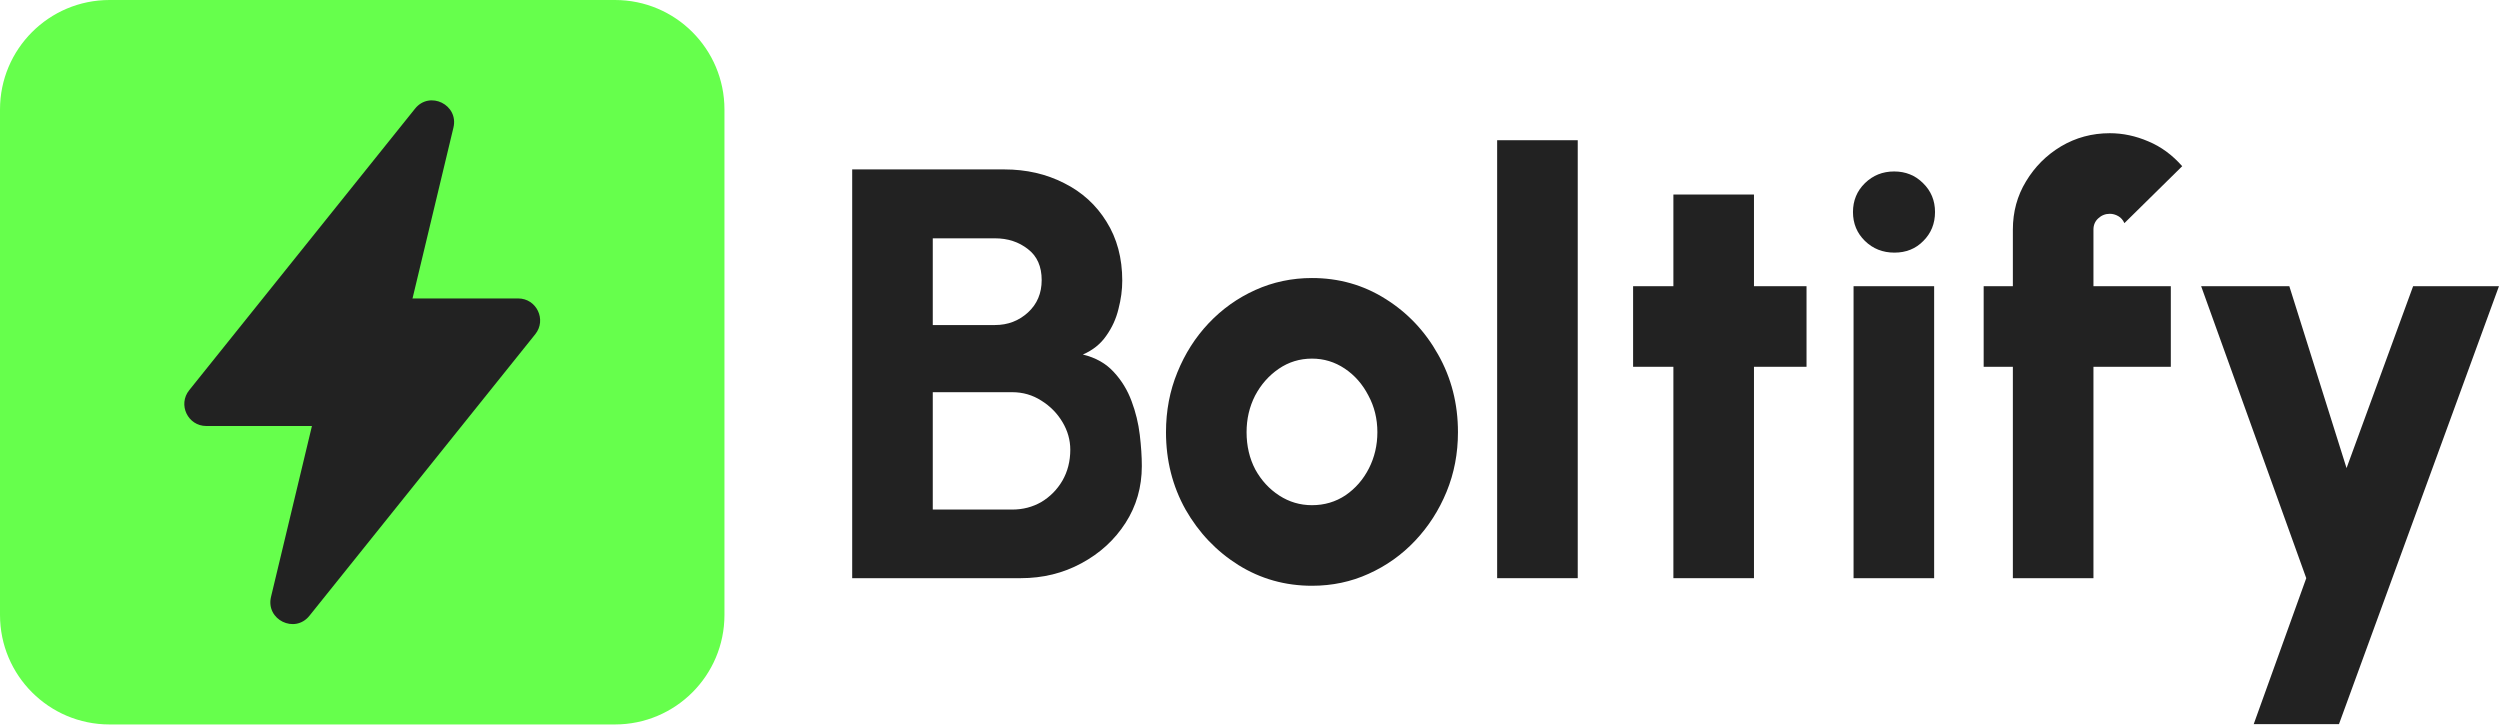
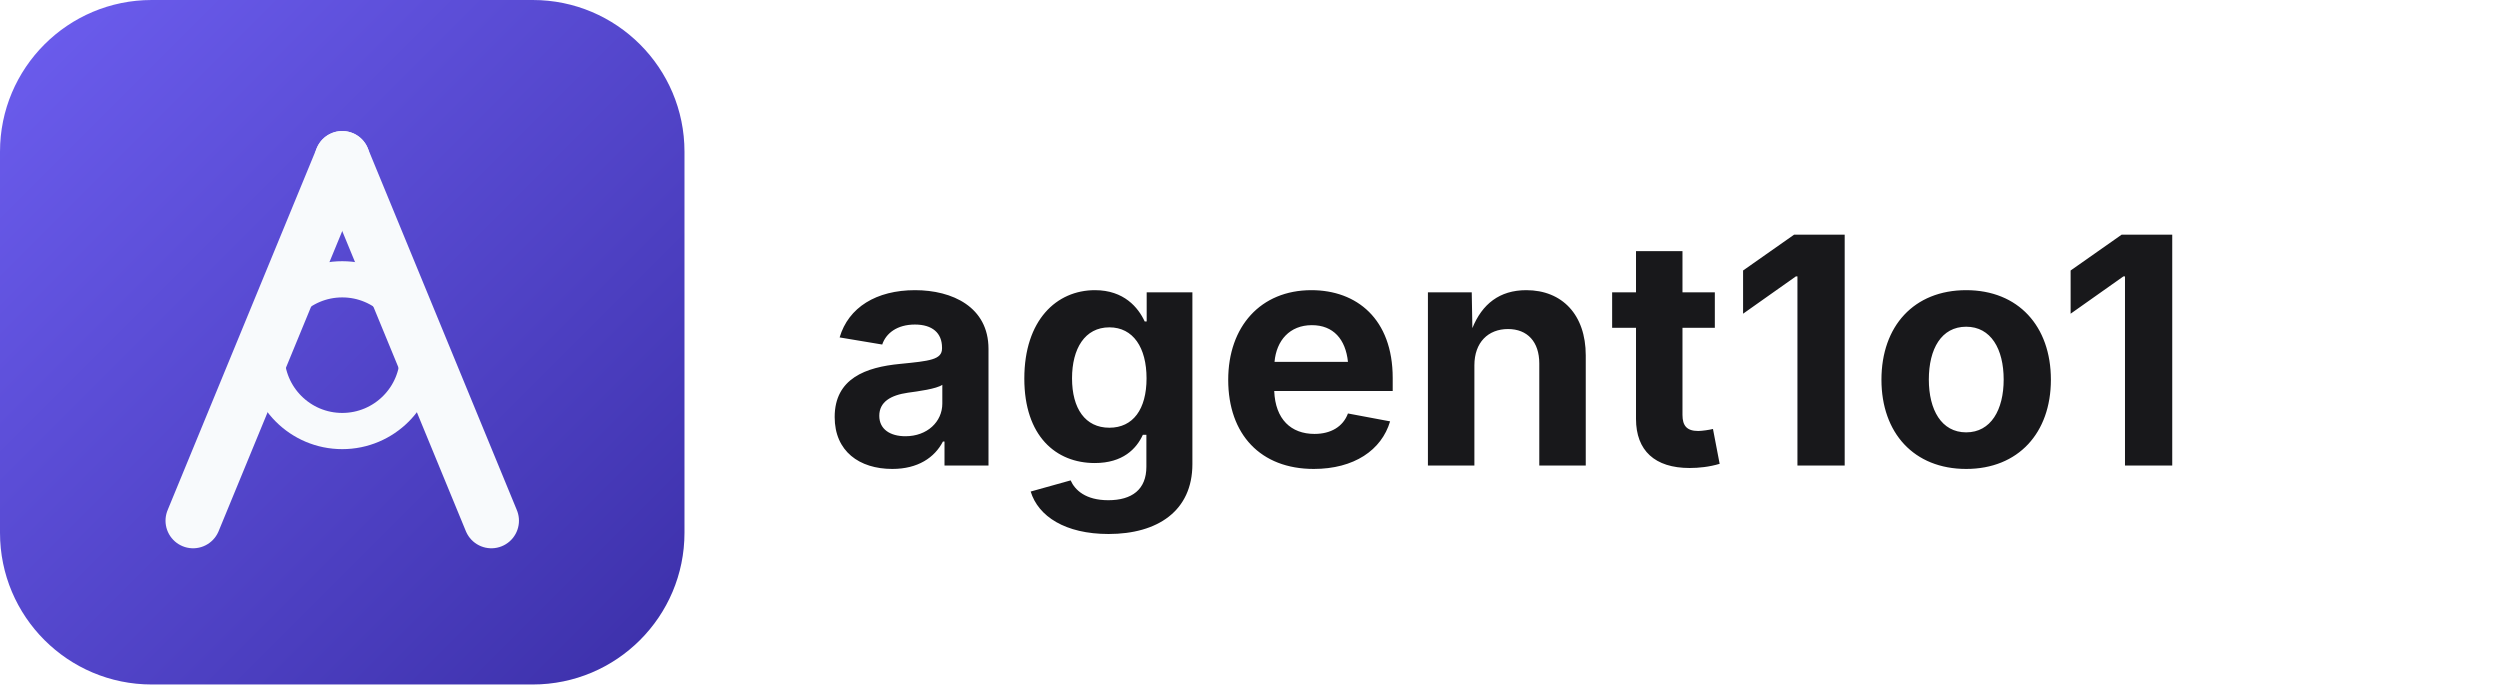
- <svg xmlns="http://www.w3.org/2000/svg" width="1370" height="397" viewBox="0 0 1370 397" fill="none">
-   <rect width="397" height="397" rx="60" fill="#66FF4C" />
-   <path d="M113.039 233.449C102.948 233.449 97.351 221.729 103.676 213.843L227.437 59.555C235.475 49.534 251.479 57.419 248.484 69.924L211.527 224.212C210.23 229.629 205.399 233.449 199.843 233.449H113.039Z" fill="#222222" />
-   <path d="M283.961 163.551C294.052 163.551 299.649 175.271 293.324 183.157L169.564 337.445C161.526 347.466 145.522 339.581 148.517 327.076L185.473 172.788C186.771 167.37 191.602 163.551 197.157 163.551H283.961Z" fill="#222222" />
-   <path d="M467 316.84V92.84H550.36C562.413 92.84 573.347 95.347 583.16 100.36C592.973 105.267 600.707 112.307 606.36 121.48C612.12 130.653 615 141.427 615 153.8C615 158.813 614.307 163.987 612.92 169.32C611.64 174.653 609.4 179.56 606.2 184.04C603.107 188.52 598.84 191.933 593.4 194.28C600.44 195.987 606.093 199.187 610.36 203.88C614.627 208.467 617.88 213.8 620.12 219.88C622.36 225.853 623.853 231.987 624.6 238.28C625.347 244.573 625.72 250.28 625.72 255.4C625.72 266.92 622.733 277.32 616.76 286.6C610.787 295.88 602.733 303.24 592.6 308.68C582.573 314.12 571.48 316.84 559.32 316.84H467ZM511.16 279.24H554.68C560.547 279.24 565.88 277.853 570.68 275.08C575.48 272.2 579.32 268.307 582.2 263.4C585.08 258.387 586.52 252.733 586.52 246.44C586.52 241.107 585.08 236.04 582.2 231.24C579.32 226.44 575.48 222.547 570.68 219.56C565.88 216.467 560.547 214.92 554.68 214.92H511.16V279.24ZM511.16 178.12H545.24C552.28 178.12 558.307 175.827 563.32 171.24C568.333 166.653 570.84 160.733 570.84 153.48C570.84 146.013 568.333 140.36 563.32 136.52C558.307 132.573 552.28 130.6 545.24 130.6H511.16V178.12Z" fill="#222222" />
-   <path d="M718.963 321C704.243 321 690.803 317.213 678.643 309.64C666.589 302.067 656.936 291.933 649.683 279.24C642.536 266.44 638.963 252.307 638.963 236.84C638.963 225.107 641.043 214.173 645.203 204.04C649.363 193.8 655.069 184.84 662.323 177.16C669.683 169.373 678.216 163.293 687.923 158.92C697.629 154.547 707.976 152.36 718.963 152.36C733.683 152.36 747.069 156.147 759.123 163.72C771.283 171.293 780.936 181.48 788.083 194.28C795.336 207.08 798.963 221.267 798.963 236.84C798.963 248.467 796.883 259.347 792.723 269.48C788.563 279.613 782.803 288.573 775.443 296.36C768.189 304.04 759.709 310.067 750.003 314.44C740.403 318.813 730.056 321 718.963 321ZM718.963 276.84C725.789 276.84 731.923 275.027 737.363 271.4C742.803 267.667 747.069 262.76 750.163 256.68C753.256 250.6 754.803 243.987 754.803 236.84C754.803 229.48 753.149 222.76 749.843 216.68C746.643 210.493 742.323 205.587 736.883 201.96C731.443 198.333 725.469 196.52 718.963 196.52C712.243 196.52 706.163 198.387 700.723 202.12C695.283 205.853 690.963 210.76 687.763 216.84C684.669 222.92 683.123 229.587 683.123 236.84C683.123 244.413 684.723 251.24 687.923 257.32C691.229 263.293 695.603 268.04 701.043 271.56C706.483 275.08 712.456 276.84 718.963 276.84Z" fill="#222222" />
-   <path d="M820.438 316.84V76.84H864.598V316.84H820.438Z" fill="#222222" />
-   <path d="M989.978 201H961.178V316.84H917.018V201H894.938V156.84H917.018V106.6H961.178V156.84H989.978V201Z" fill="#222222" />
-   <path d="M1015.75 156.84H1059.91V316.84H1015.75V156.84ZM1038.15 138.44C1031.75 138.44 1026.36 136.307 1021.99 132.04C1017.62 127.773 1015.43 122.493 1015.43 116.2C1015.43 109.907 1017.62 104.627 1021.99 100.36C1026.36 96.093 1031.7 93.96 1037.99 93.96C1044.28 93.96 1049.56 96.093 1053.83 100.36C1058.2 104.627 1060.39 109.907 1060.39 116.2C1060.39 122.493 1058.26 127.773 1053.99 132.04C1049.83 136.307 1044.55 138.44 1038.15 138.44Z" fill="#222222" />
-   <path d="M1147.21 125.8V156.84H1189.61V201H1147.21V316.84H1103.05V201H1087.05V156.84H1103.05V125.8C1103.05 116.093 1105.45 107.293 1110.25 99.4C1115.05 91.4 1121.45 85 1129.45 80.2C1137.56 75.4 1146.46 73 1156.17 73C1163.32 73 1170.36 74.493 1177.29 77.48C1184.22 80.36 1190.41 84.893 1195.85 91.08L1164.17 122.28C1163.42 120.573 1162.3 119.293 1160.81 118.44C1159.32 117.587 1157.77 117.16 1156.17 117.16C1153.72 117.16 1151.58 118.013 1149.77 119.72C1148.06 121.32 1147.21 123.347 1147.21 125.8Z" fill="#222222" />
-   <path d="M1322.39 156.84H1369.43L1281.75 396.84H1235.03L1263.83 316.84L1206.23 156.84H1254.55L1285.91 256.52L1322.39 156.84Z" fill="#222222" />
+ <svg xmlns="http://www.w3.org/2000/svg" width="1450" height="397" viewBox="0 0 1450 397" fill="none">
+   <defs>
+     <linearGradient id="a1o1-tile-l" x1="0" y1="0" x2="397" y2="397" gradientUnits="userSpaceOnUse">
+       <stop offset="0%" stop-color="#6D5EF0" />
+       <stop offset="100%" stop-color="#3B2FA8" />
+     </linearGradient>
+   </defs>
+   <rect width="397" height="397" rx="88" fill="url(#a1o1-tile-l)" />
+   <path d="M198.5 92 L112 302" stroke="#F8FAFC" stroke-width="32" stroke-linecap="round" />
+   <path d="M198.5 92 L285 302" stroke="#F8FAFC" stroke-width="32" stroke-linecap="round" />
+   <circle cx="198.5" cy="206" r="44" stroke="#F8FAFC" stroke-width="21" fill="none" />
+   <text x="478" y="270" font-family="'Inter', 'Helvetica Neue', Arial, sans-serif" font-weight="700" font-size="184" letter-spacing="2" fill="#18181B">agent1o1</text>
</svg>
